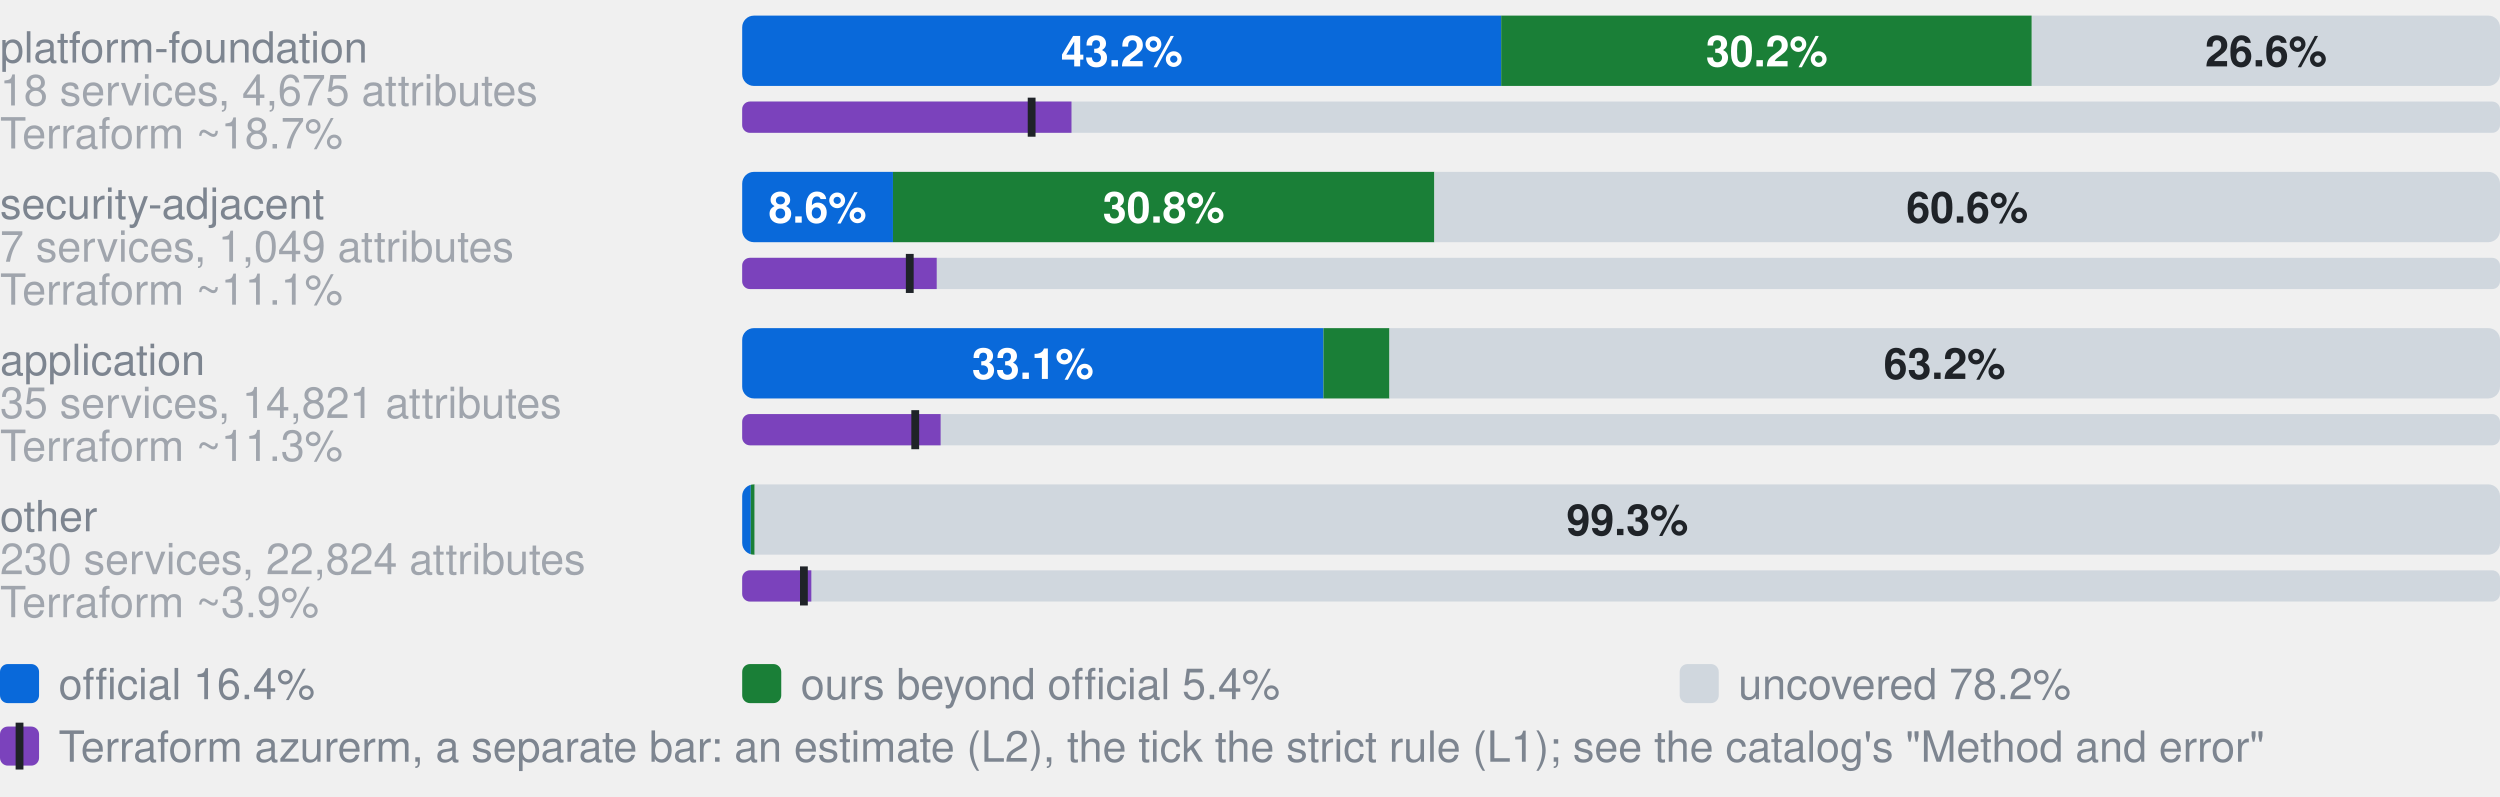
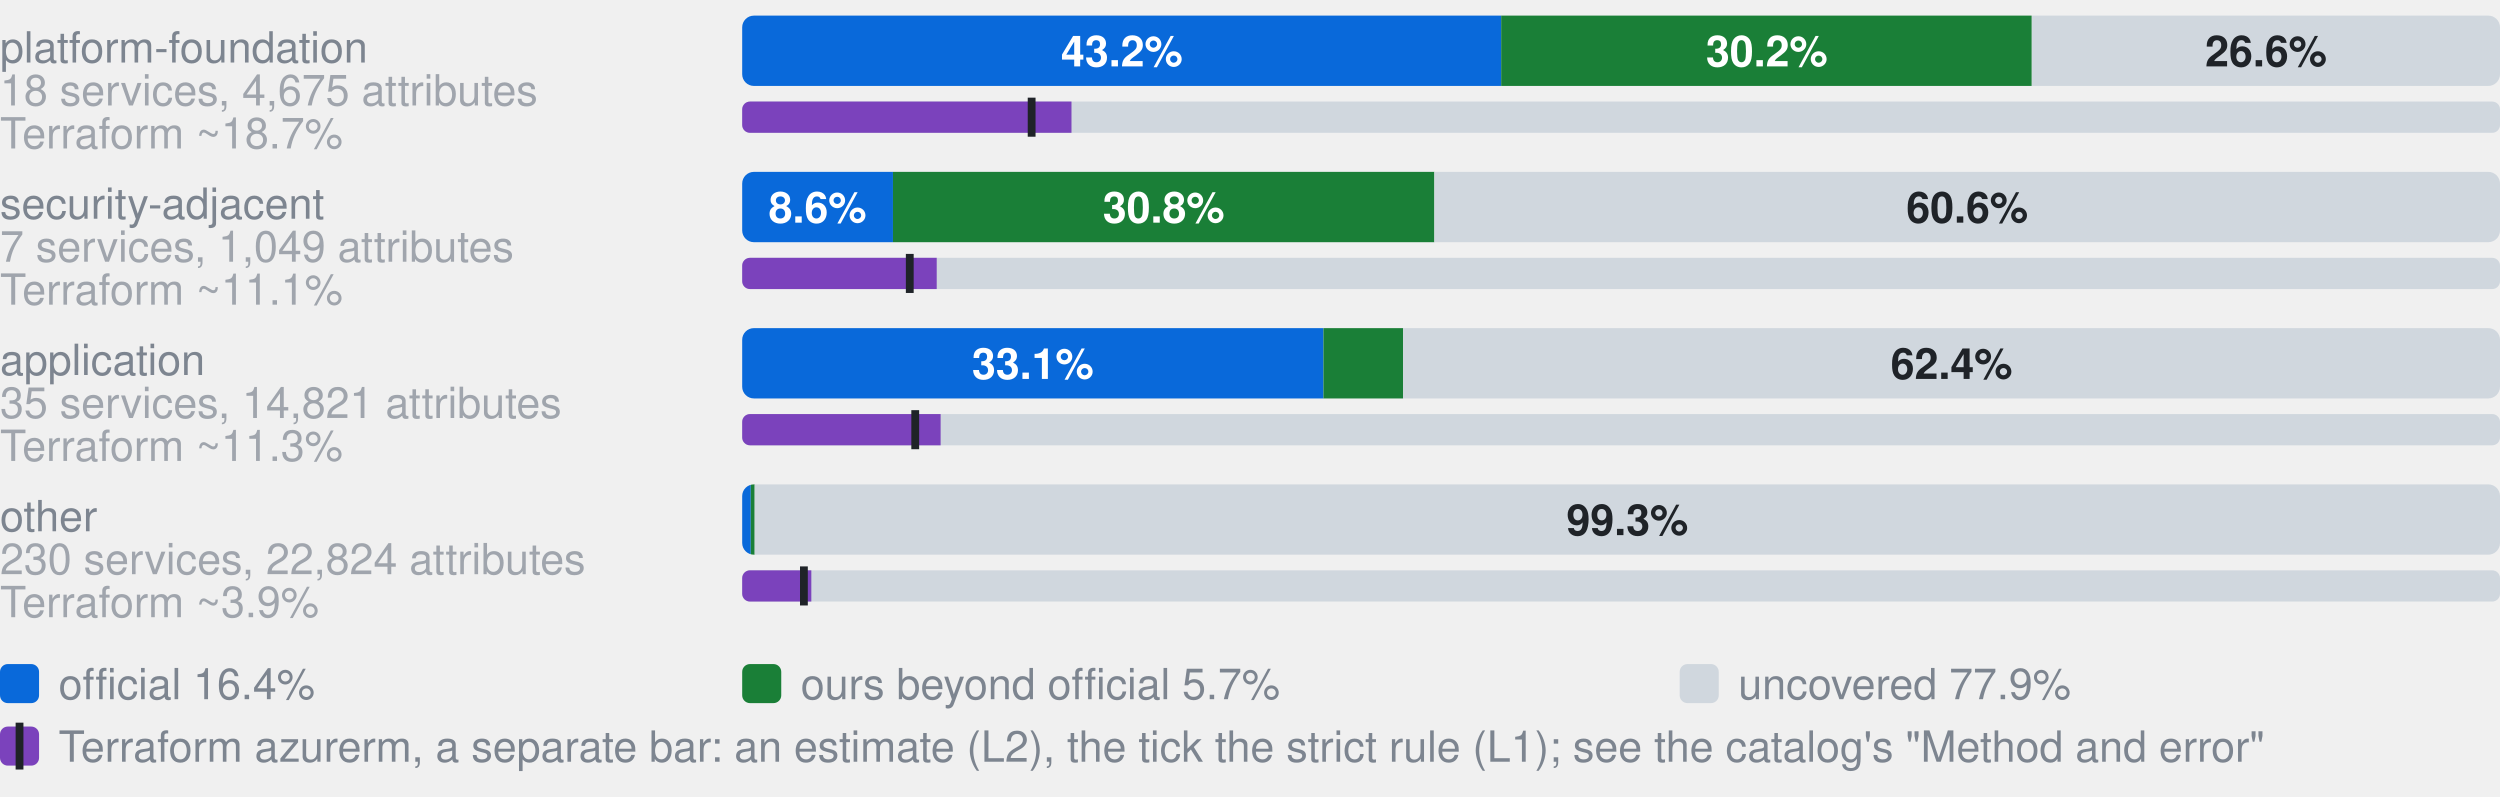
- <svg xmlns="http://www.w3.org/2000/svg" width="640" height="204" viewBox="0 0 640 204" role="img" aria-label="Coverage by category. platform-foundation, 18 services, 4,675 attributes: 43.2% official, 30.2% ours beyond official, 26.6% uncovered, of 4675 attributes; Terraform azurerm, an estimate: 18.7% (L2), 16.5% by the strict rule (L1); security-adjacent, 7 services, 1,049 attributes: 8.6% official, 30.8% ours beyond official, 60.6% uncovered, of 1049 attributes; Terraform azurerm, an estimate: 11.1% (L2), 9.5% by the strict rule (L1); application, 35 services, 14,821 attributes: 33.1% official, 3.8% ours beyond official, 63.2% uncovered, of 14821 attributes; Terraform azurerm, an estimate: 11.3% (L2), 9.8% by the strict rule (L1); other, 230 services, 22,824 attributes: 0.5% official, 0.2% ours beyond official, 99.3% uncovered, of 22824 attributes; Terraform azurerm, an estimate: 3.9% (L2), 3.5% by the strict rule (L1)">
+ <svg xmlns="http://www.w3.org/2000/svg" width="640" height="204" viewBox="0 0 640 204" role="img" aria-label="Coverage by category. platform-foundation, 18 services, 4,675 attributes: 43.2% official, 30.2% ours beyond official, 26.6% uncovered, of 4675 attributes; Terraform azurerm, an estimate: 18.7% (L2), 16.5% by the strict rule (L1); security-adjacent, 7 services, 1,049 attributes: 8.6% official, 30.8% ours beyond official, 60.6% uncovered, of 1049 attributes; Terraform azurerm, an estimate: 11.1% (L2), 9.5% by the strict rule (L1); application, 35 services, 14,821 attributes: 33.1% official, 4.5% ours beyond official, 62.4% uncovered, of 14821 attributes; Terraform azurerm, an estimate: 11.3% (L2), 9.8% by the strict rule (L1); other, 230 services, 22,824 attributes: 0.5% official, 0.2% ours beyond official, 99.3% uncovered, of 22824 attributes; Terraform azurerm, an estimate: 3.9% (L2), 3.5% by the strict rule (L1)">
  <style>text{font-family:-apple-system,BlinkMacSystemFont,"Segoe UI",Helvetica,Arial,sans-serif}.s{font-size:11px;font-weight:600}.t{font-size:11px;fill:#7d8590}.h{font-size:12px;font-weight:600;fill:#7d8590}</style>
  <text x="0" y="16.0" class="t">platform-foundation</text>
  <text x="0" y="27.0" class="t" opacity="0.7">18 services, 4,675 attributes</text>
  <clipPath id="g0">
    <rect x="190.0" y="4.0" width="450.0" height="18.0" rx="3" />
  </clipPath>
  <g clip-path="url(#g0)">
    <rect x="190.0" y="4.0" width="194.3" height="18.0" fill="#0969da" />
    <rect x="384.3" y="4.0" width="135.8" height="18.0" fill="#1a7f37" />
    <rect x="520.2" y="4.0" width="119.8" height="18.0" fill="#d0d7de" />
  </g>
  <text x="287.2" y="17.0" text-anchor="middle" fill="#fff" class="s">43.2%</text>
  <text x="452.3" y="17.0" text-anchor="middle" fill="#fff" class="s">30.2%</text>
  <text x="580.1" y="17.0" text-anchor="middle" fill="#1f2328" class="s">26.6%</text>
  <text x="0" y="38.0" class="t" opacity="0.7">Terraform ~18.7%</text>
  <clipPath id="t0">
    <rect x="190.0" y="26.0" width="450.0" height="8.0" rx="2" />
  </clipPath>
  <g clip-path="url(#t0)">
    <rect x="190.0" y="26.0" width="450.0" height="8.0" fill="#d0d7de" />
    <rect x="190.0" y="26.0" width="84.3" height="8.0" fill="#7b42bc" />
  </g>
  <rect x="263.1" y="25.0" width="2" height="10.0" fill="#1f2328" />
  <text x="0" y="56.0" class="t">security-adjacent</text>
  <text x="0" y="67.0" class="t" opacity="0.7">7 services, 1,049 attributes</text>
  <clipPath id="g1">
    <rect x="190.0" y="44.0" width="450.0" height="18.0" rx="3" />
  </clipPath>
  <g clip-path="url(#g1)">
    <rect x="190.0" y="44.0" width="38.6" height="18.0" fill="#0969da" />
    <rect x="228.6" y="44.0" width="138.6" height="18.0" fill="#1a7f37" />
    <rect x="367.2" y="44.0" width="272.8" height="18.0" fill="#d0d7de" />
  </g>
  <text x="209.3" y="57.0" text-anchor="middle" fill="#fff" class="s">8.6%</text>
  <text x="297.9" y="57.0" text-anchor="middle" fill="#fff" class="s">30.8%</text>
  <text x="503.6" y="57.0" text-anchor="middle" fill="#1f2328" class="s">60.6%</text>
  <text x="0" y="78.0" class="t" opacity="0.7">Terraform ~11.1%</text>
  <clipPath id="t1">
    <rect x="190.0" y="66.0" width="450.0" height="8.0" rx="2" />
  </clipPath>
  <g clip-path="url(#t1)">
    <rect x="190.0" y="66.0" width="450.0" height="8.0" fill="#d0d7de" />
    <rect x="190.0" y="66.0" width="49.8" height="8.0" fill="#7b42bc" />
  </g>
  <rect x="231.9" y="65.0" width="2" height="10.0" fill="#1f2328" />
  <text x="0" y="96.0" class="t">application</text>
  <text x="0" y="107.0" class="t" opacity="0.7">35 services, 14,821 attributes</text>
  <clipPath id="g2">
    <rect x="190.0" y="84.0" width="450.0" height="18.0" rx="3" />
  </clipPath>
  <g clip-path="url(#g2)">
    <rect x="190.0" y="84.0" width="148.8" height="18.0" fill="#0969da" />
-     <rect x="338.8" y="84.0" width="16.9" height="18.0" fill="#1a7f37" />
-     <rect x="355.7" y="84.0" width="284.3" height="18.0" fill="#d0d7de" />
+     <rect x="338.8" y="84.0" width="20.4" height="18.0" fill="#1a7f37" />
+     <rect x="359.2" y="84.0" width="280.8" height="18.0" fill="#d0d7de" />
  </g>
  <text x="264.4" y="97.0" text-anchor="middle" fill="#fff" class="s">33.1%</text>
-   <text x="497.8" y="97.0" text-anchor="middle" fill="#1f2328" class="s">63.2%</text>
+   <text x="499.6" y="97.0" text-anchor="middle" fill="#1f2328" class="s">62.4%</text>
  <text x="0" y="118.0" class="t" opacity="0.7">Terraform ~11.3%</text>
  <clipPath id="t2">
    <rect x="190.0" y="106.0" width="450.0" height="8.0" rx="2" />
  </clipPath>
  <g clip-path="url(#t2)">
    <rect x="190.0" y="106.0" width="450.0" height="8.0" fill="#d0d7de" />
    <rect x="190.0" y="106.0" width="50.8" height="8.0" fill="#7b42bc" />
  </g>
  <rect x="233.3" y="105.0" width="2" height="10.0" fill="#1f2328" />
  <text x="0" y="136.0" class="t">other</text>
  <text x="0" y="147.0" class="t" opacity="0.7">230 services, 22,824 attributes</text>
  <clipPath id="g3">
    <rect x="190.0" y="124.0" width="450.0" height="18.0" rx="3" />
  </clipPath>
  <g clip-path="url(#g3)">
    <rect x="190.0" y="124.0" width="2.2" height="18.0" fill="#0969da" />
    <rect x="192.2" y="124.0" width="1.0" height="18.0" fill="#1a7f37" />
    <rect x="193.2" y="124.0" width="446.8" height="18.0" fill="#d0d7de" />
  </g>
  <text x="416.6" y="137.0" text-anchor="middle" fill="#1f2328" class="s">99.3%</text>
  <text x="0" y="158.0" class="t" opacity="0.7">Terraform ~3.9%</text>
  <clipPath id="t3">
    <rect x="190.0" y="146.0" width="450.0" height="8.0" rx="2" />
  </clipPath>
  <g clip-path="url(#t3)">
    <rect x="190.0" y="146.0" width="450.0" height="8.0" fill="#d0d7de" />
    <rect x="190.0" y="146.0" width="17.7" height="8.0" fill="#7b42bc" />
  </g>
  <rect x="204.8" y="145.0" width="2" height="10.0" fill="#1f2328" />
  <rect x="0" y="170" width="10" height="10" rx="2" fill="#0969da" />
  <text x="15" y="179" class="t">official 16.4%</text>
  <rect x="190" y="170" width="10" height="10" rx="2" fill="#1a7f37" />
-   <text x="205" y="179" class="t">ours beyond official 5.4%</text>
+   <text x="205" y="179" class="t">ours beyond official 5.7%</text>
  <rect x="430" y="170" width="10" height="10" rx="2" fill="#d0d7de" />
-   <text x="445" y="179" class="t">uncovered 78.2%</text>
+   <text x="445" y="179" class="t">uncovered 77.9%</text>
  <rect x="0" y="186" width="10" height="10" rx="2" fill="#7b42bc" />
  <rect x="4" y="185" width="2" height="12" fill="#1f2328" />
  <text x="15" y="195" class="t">Terraform azurerm, a separate bar: an estimate (L2), the tick the strict rule (L1); see the catalog's "Method and error"</text>
</svg>
